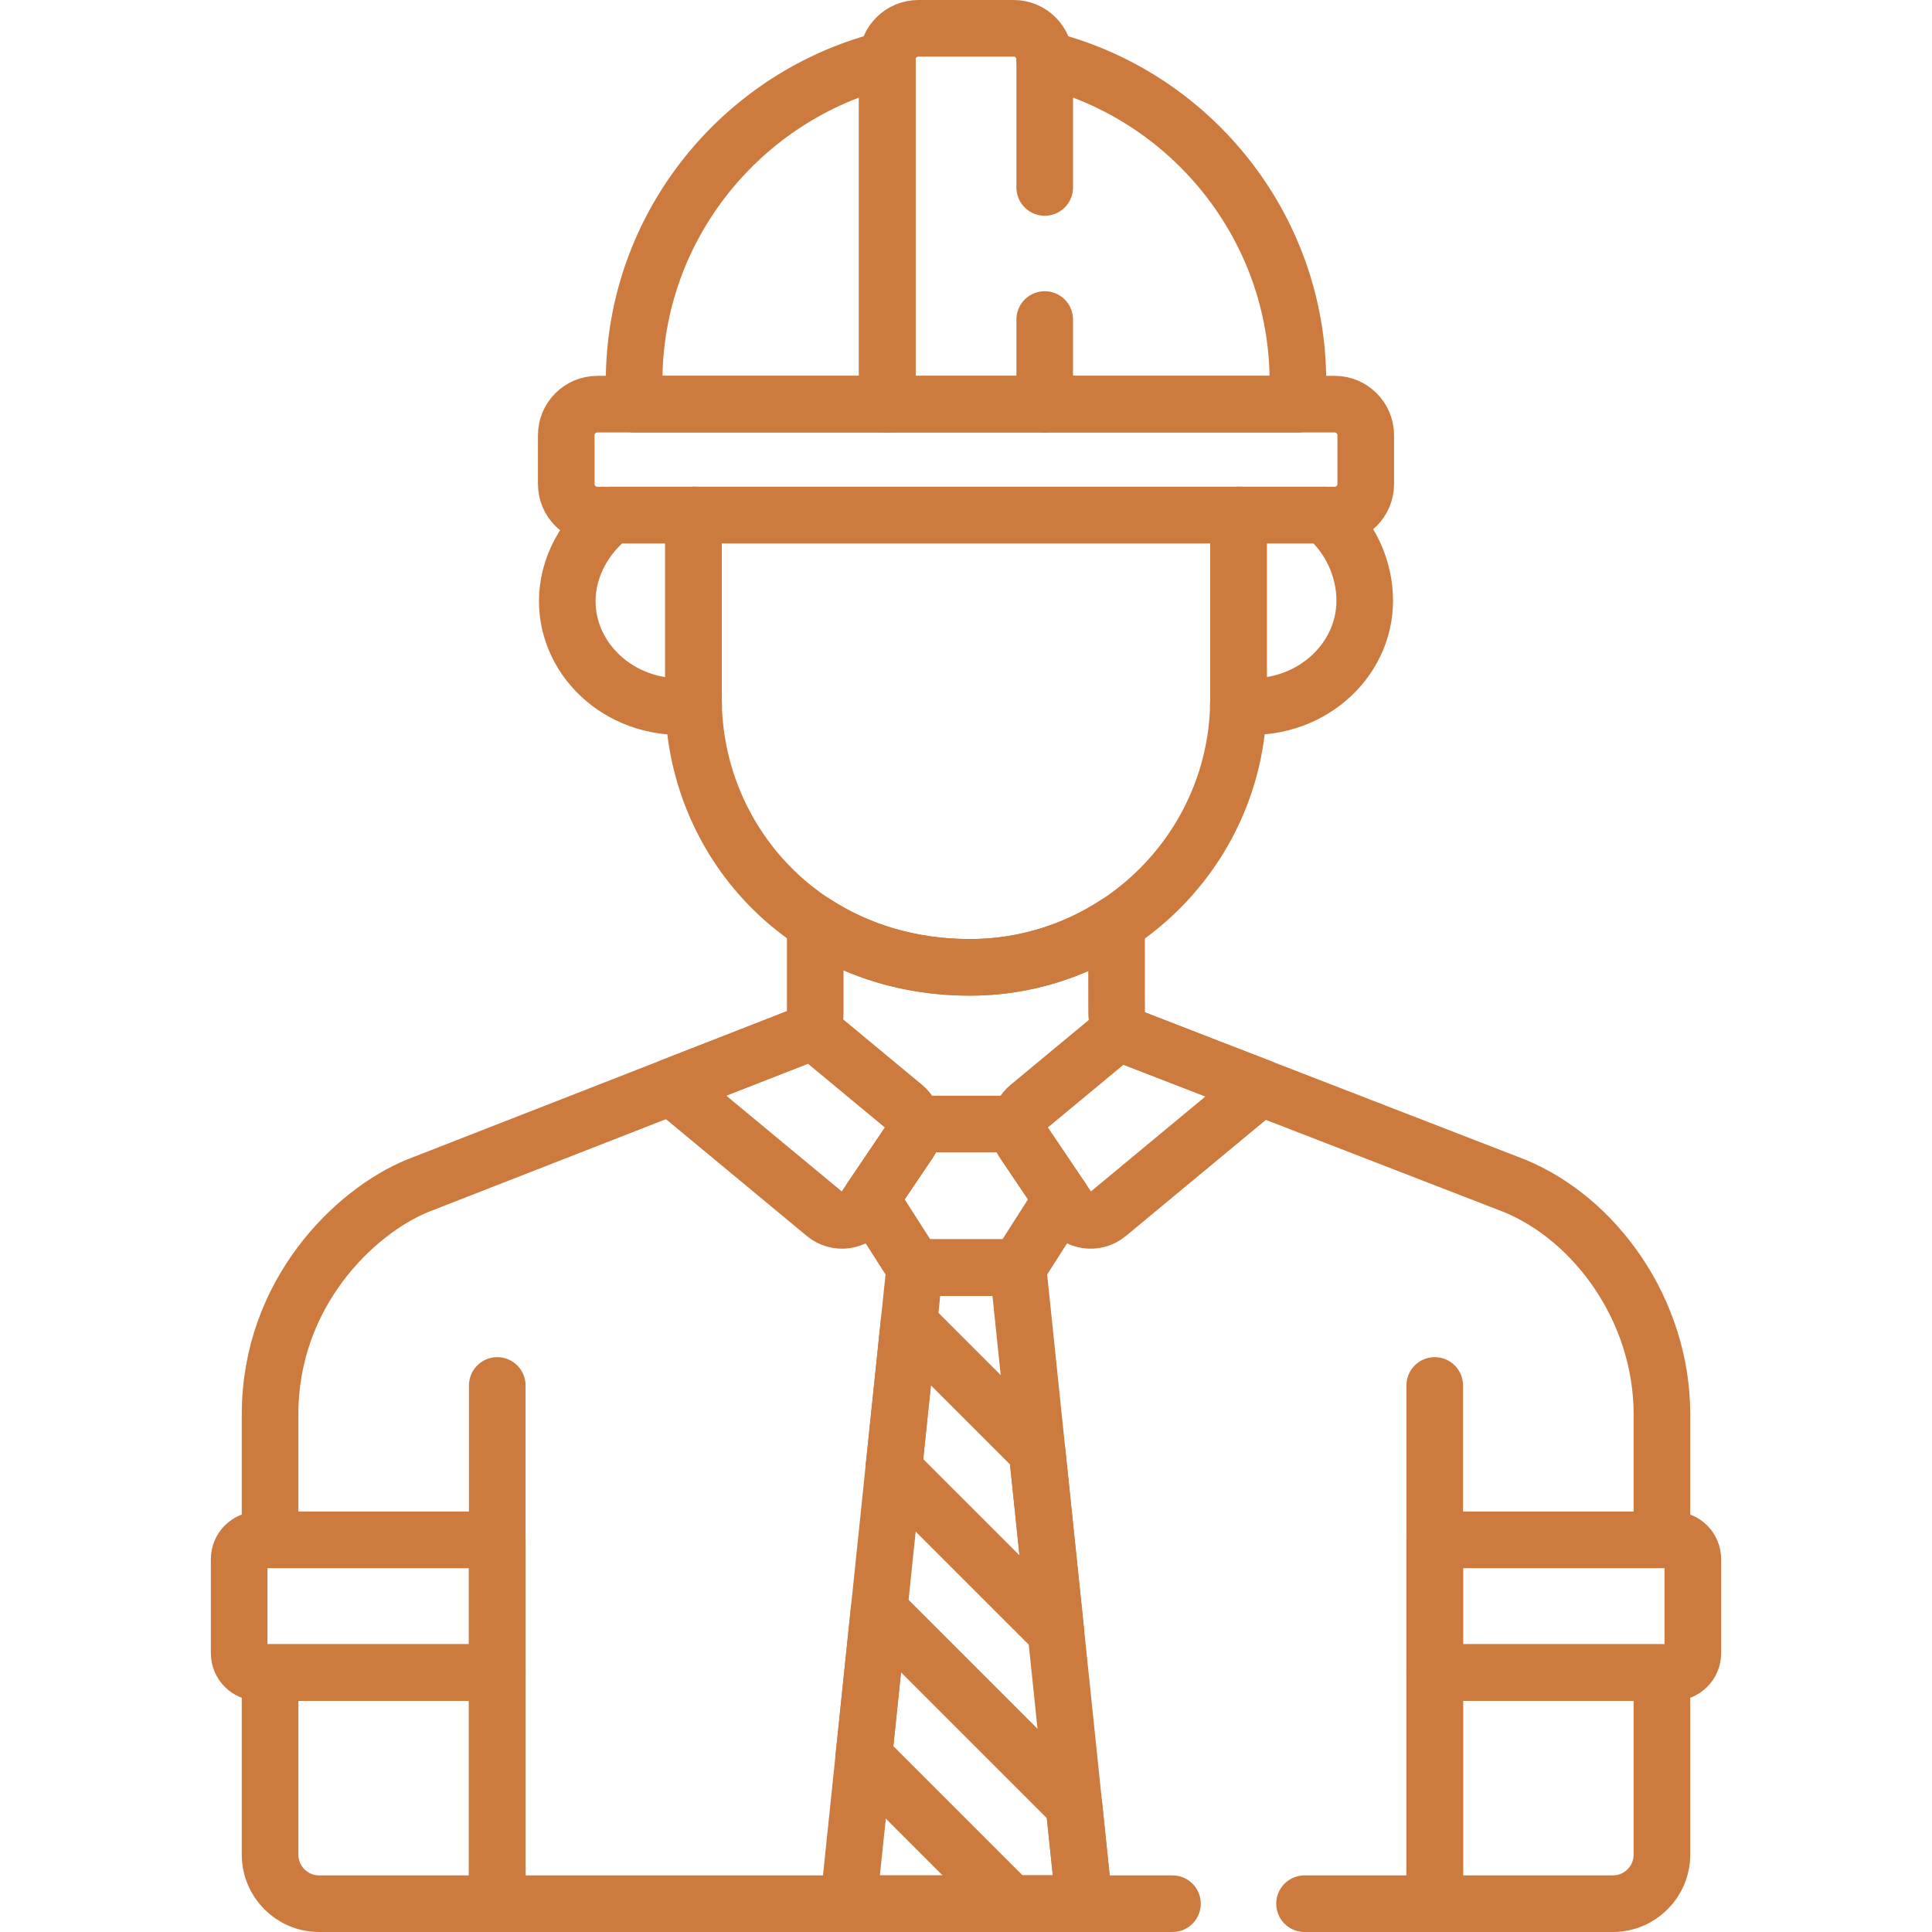
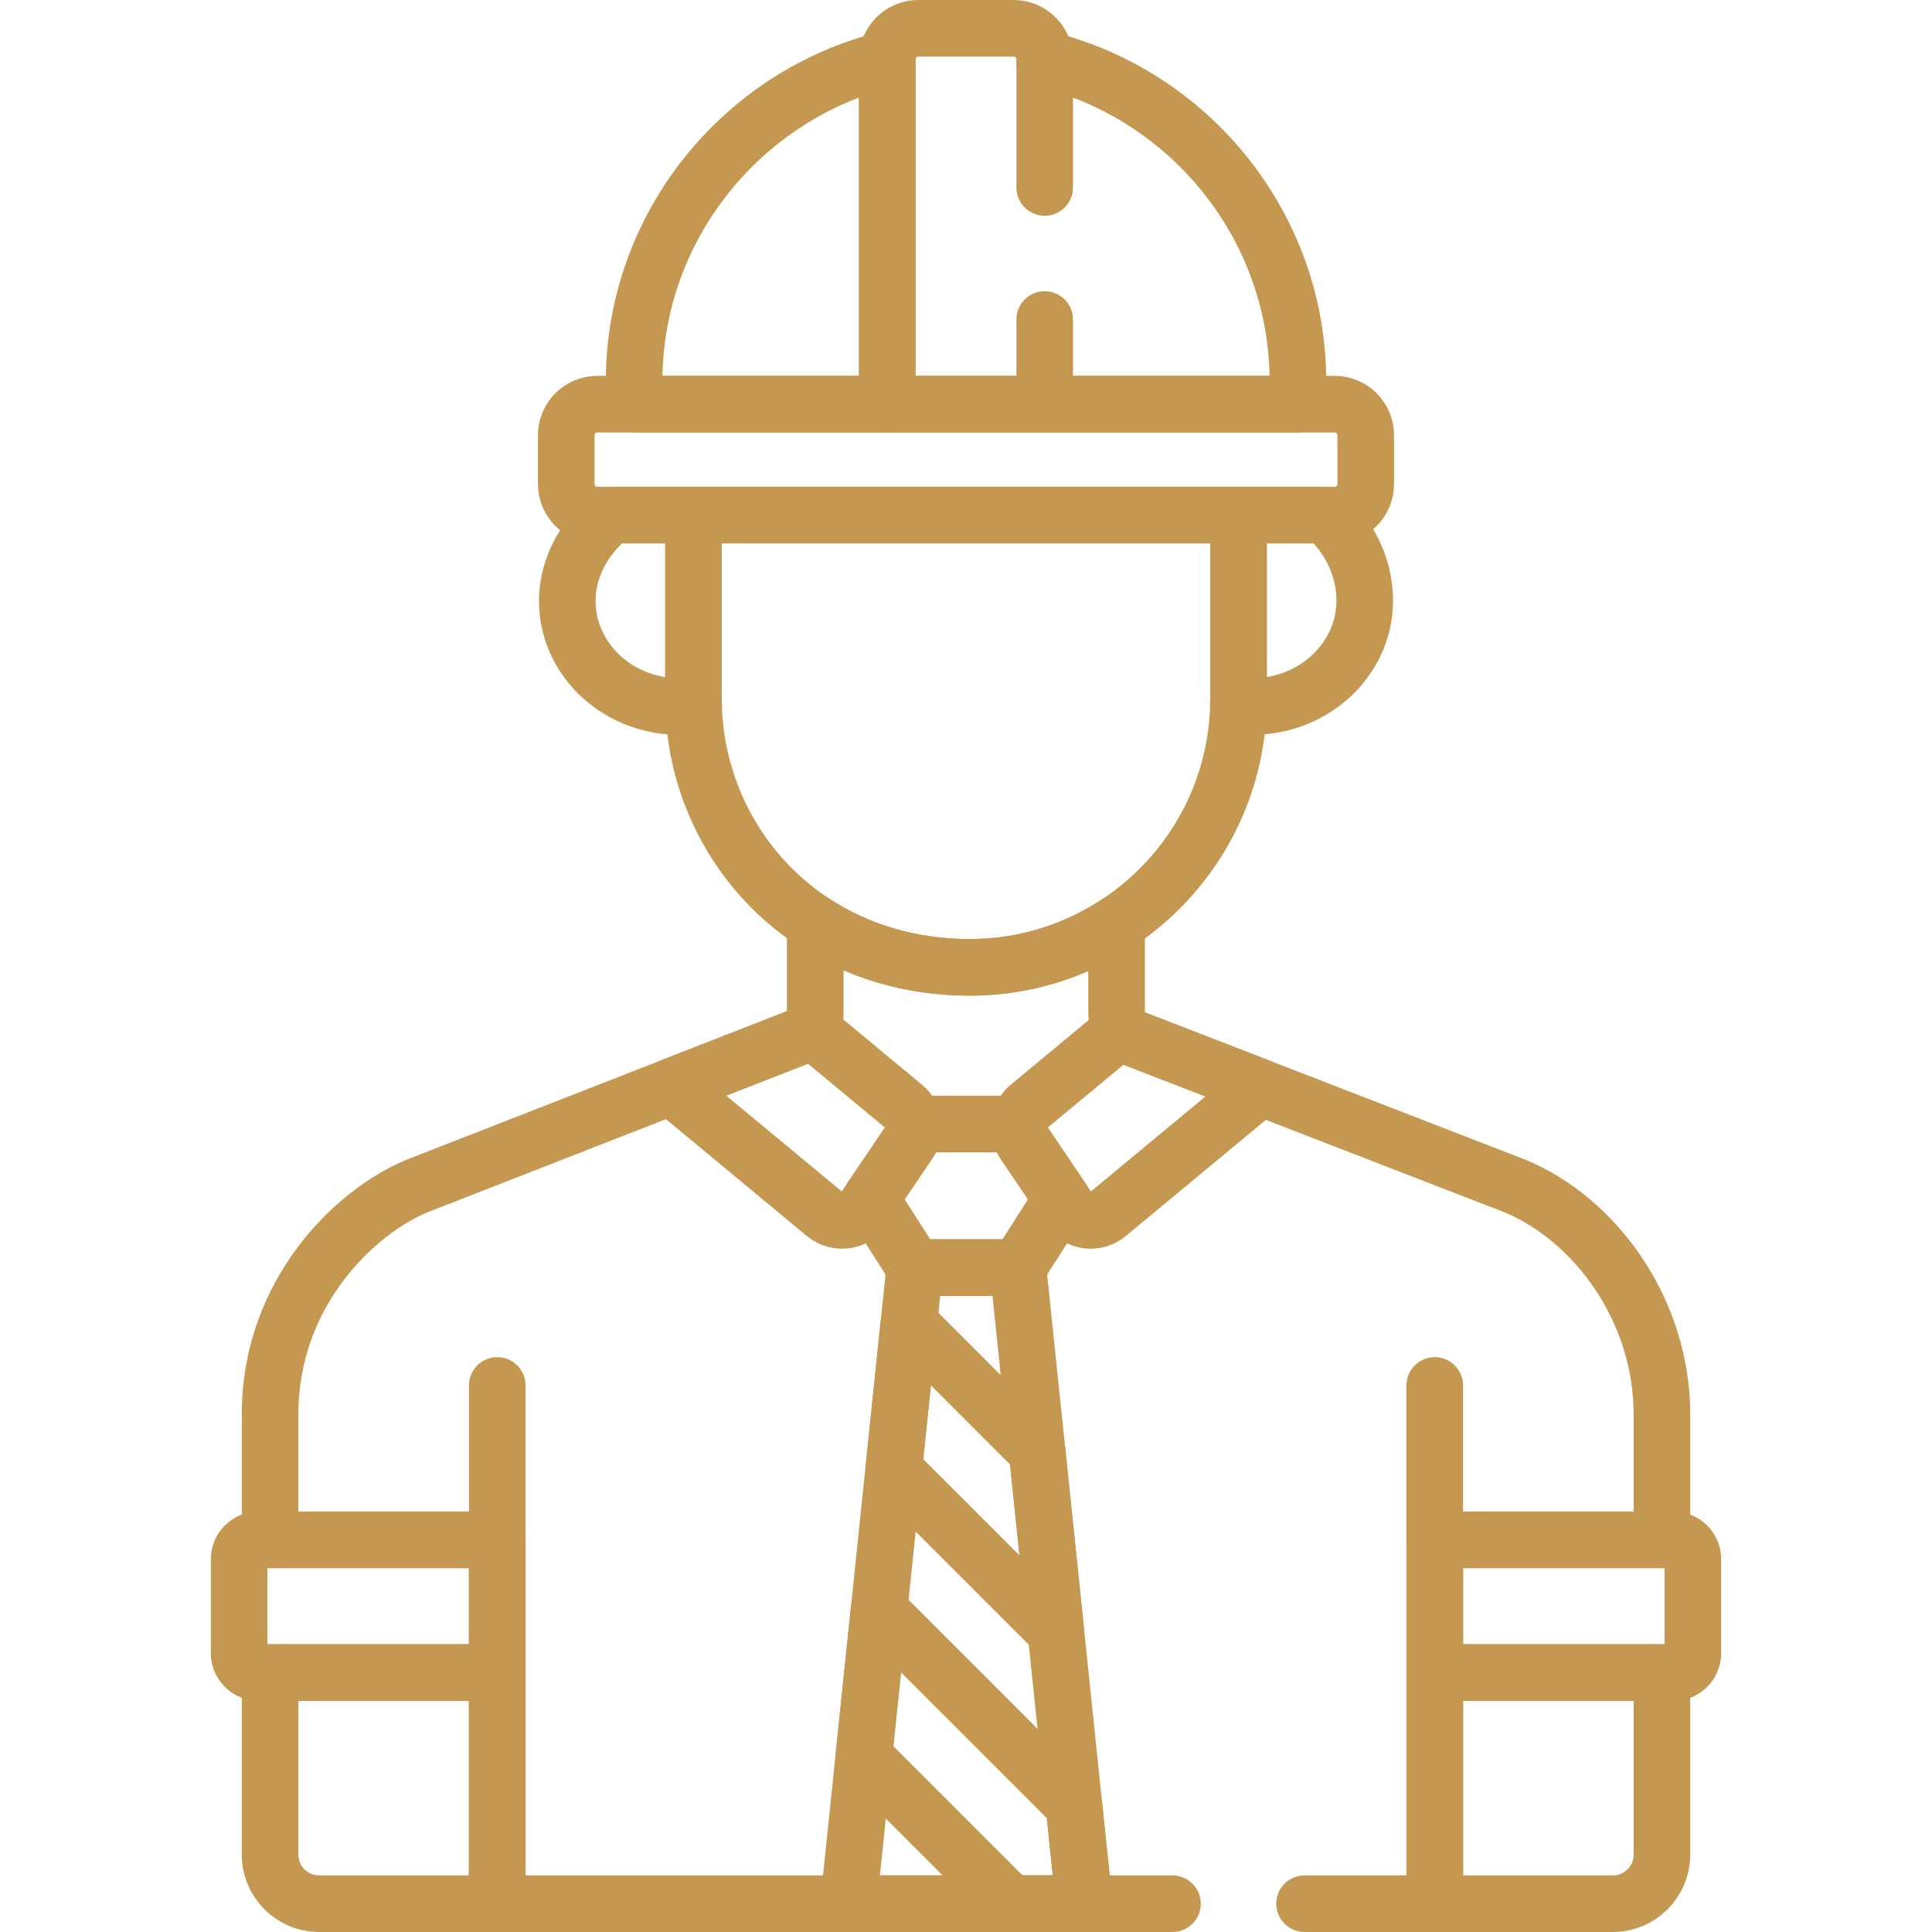
<svg xmlns="http://www.w3.org/2000/svg" version="1.1" width="512" height="512" x="0" y="0" viewBox="0 0 682.667 682.667" style="enable-background:new 0 0 512 512" xml:space="preserve">
  <g>
    <defs id="defs2287">
      <clipPath clipPathUnits="userSpaceOnUse" id="clipPath2297">
-         <path d="M 0,512 H 512 V 0 H 0 Z" id="path2295" fill="#cc7a3e" data-original="#000000" />
+         <path d="M 0,512 H 512 V 0 H 0 Z" id="path2295" fill="#C49850" data-original="#000000" />
      </clipPath>
    </defs>
    <g id="g2289" transform="matrix(1.333333,0,0,-1.333333,0,682.6667)">
      <g id="g2291">
        <g id="g2293" clip-path="url(#clipPath2297)">
          <g id="g2299" transform="translate(380.2216,9.502)">
-             <path d="M 0,0 V 135.339" style="stroke-linecap: round; stroke-linejoin: round; stroke-miterlimit: 10; stroke-dasharray: none; stroke-opacity: 1;" id="path2301" fill="none" stroke="#CC7A3E" stroke-width="15px" stroke-linecap="round" stroke-linejoin="round" stroke-miterlimit="10" stroke-dasharray="none" stroke-opacity="" data-original="#000000" />
+             <path d="M 0,0 V 135.339" style="stroke-linecap: round; stroke-linejoin: round; stroke-miterlimit: 10; stroke-dasharray: none; stroke-opacity: 1;" id="path2301" fill="none" stroke="#C49850" stroke-width="15px" stroke-linecap="round" stroke-linejoin="round" stroke-miterlimit="10" stroke-dasharray="none" stroke-opacity="" data-original="#000000" />
          </g>
          <g id="g2303" transform="translate(131.7783,144.8409)">
-             <path d="M 0,0 V -135.339" style="stroke-linecap: round; stroke-linejoin: round; stroke-miterlimit: 10; stroke-dasharray: none; stroke-opacity: 1;" id="path2305" fill="none" stroke="#CC7A3E" stroke-width="15px" stroke-linecap="round" stroke-linejoin="round" stroke-miterlimit="10" stroke-dasharray="none" stroke-opacity="" data-original="#000000" />
+             <path d="M 0,0 V -135.339" style="stroke-linecap: round; stroke-linejoin: round; stroke-miterlimit: 10; stroke-dasharray: none; stroke-opacity: 1;" id="path2305" fill="none" stroke="#C49850" stroke-width="15px" stroke-linecap="round" stroke-linejoin="round" stroke-miterlimit="10" stroke-dasharray="none" stroke-opacity="" data-original="#000000" />
          </g>
          <g id="g2307" transform="translate(283.1303,191.7154)">
-             <path d="M 0,0 C 2.354,-3.487 7.203,-4.182 10.441,-1.496 L 50.94,32.089 c -17.362,6.724 -31.734,12.29 -33.544,12.991 -1.304,0.503 -2.391,1.371 -3.188,2.45 L -10.51,27.033 c -2.817,-2.336 -3.403,-6.429 -1.355,-9.461 z" style="stroke-linecap: round; stroke-linejoin: round; stroke-miterlimit: 10; stroke-dasharray: none; stroke-opacity: 1;" id="path2309" fill="none" stroke="#CC7A3E" stroke-width="15px" stroke-linecap="round" stroke-linejoin="round" stroke-miterlimit="10" stroke-dasharray="none" stroke-opacity="" data-original="#000000" />
+             <path d="M 0,0 C 2.354,-3.487 7.203,-4.182 10.441,-1.496 L 50.94,32.089 c -17.362,6.724 -31.734,12.29 -33.544,12.991 -1.304,0.503 -2.391,1.371 -3.188,2.45 L -10.51,27.033 c -2.817,-2.336 -3.403,-6.429 -1.355,-9.461 z" style="stroke-linecap: round; stroke-linejoin: round; stroke-miterlimit: 10; stroke-dasharray: none; stroke-opacity: 1;" id="path2309" fill="none" stroke="#C49850" stroke-width="15px" stroke-linecap="round" stroke-linejoin="round" stroke-miterlimit="10" stroke-dasharray="none" stroke-opacity="" data-original="#000000" />
          </g>
          <g id="g2311" transform="translate(218.6089,190.2198)">
-             <path d="m 0,0 c 3.238,-2.686 8.087,-1.991 10.441,1.496 l 11.865,17.571 c 2.048,3.033 1.462,7.125 -1.355,9.461 l -24.84,20.598 c -0.504,-0.664 -1.11,-1.201 -1.752,-1.637 L -40.737,33.782 Z" style="stroke-linecap: round; stroke-linejoin: round; stroke-miterlimit: 10; stroke-dasharray: none; stroke-opacity: 1;" id="path2313" fill="none" stroke="#CC7A3E" stroke-width="15px" stroke-linecap="round" stroke-linejoin="round" stroke-miterlimit="10" stroke-dasharray="none" stroke-opacity="" data-original="#000000" />
+             <path d="m 0,0 c 3.238,-2.686 8.087,-1.991 10.441,1.496 l 11.865,17.571 c 2.048,3.033 1.462,7.125 -1.355,9.461 l -24.84,20.598 c -0.504,-0.664 -1.11,-1.201 -1.752,-1.637 L -40.737,33.782 Z" style="stroke-linecap: round; stroke-linejoin: round; stroke-miterlimit: 10; stroke-dasharray: none; stroke-opacity: 1;" id="path2313" fill="none" stroke="#C49850" stroke-width="15px" stroke-linecap="round" stroke-linejoin="round" stroke-miterlimit="10" stroke-dasharray="none" stroke-opacity="" data-original="#000000" />
          </g>
          <g id="g2315" transform="translate(269.7729,176.0821)">
-             <path d="M 0,0 H -27.365 L -44.912,-168.58 H 17.546 Z" style="stroke-linecap: round; stroke-linejoin: round; stroke-miterlimit: 10; stroke-dasharray: none; stroke-opacity: 1;" id="path2317" fill="none" stroke="#CC7A3E" stroke-width="15px" stroke-linecap="round" stroke-linejoin="round" stroke-miterlimit="10" stroke-dasharray="none" stroke-opacity="" data-original="#000000" />
+             <path d="M 0,0 H -27.365 L -44.912,-168.58 H 17.546 Z" style="stroke-linecap: round; stroke-linejoin: round; stroke-miterlimit: 10; stroke-dasharray: none; stroke-opacity: 1;" id="path2317" fill="none" stroke="#C49850" stroke-width="15px" stroke-linecap="round" stroke-linejoin="round" stroke-miterlimit="10" stroke-dasharray="none" stroke-opacity="" data-original="#000000" />
          </g>
          <g id="g2319" transform="translate(228.9184,46.4805)">
-             <path d="M 0,0 38.979,-38.979 H 58.4 l -2.715,26.095 -51.65,51.65 z" style="stroke-linecap: round; stroke-linejoin: round; stroke-miterlimit: 10; stroke-dasharray: none; stroke-opacity: 1;" id="path2321" fill="none" stroke="#CC7A3E" stroke-width="15px" stroke-linecap="round" stroke-linejoin="round" stroke-miterlimit="10" stroke-dasharray="none" stroke-opacity="" data-original="#000000" />
+             <path d="M 0,0 38.979,-38.979 H 58.4 l -2.715,26.095 -51.65,51.65 z" style="stroke-linecap: round; stroke-linejoin: round; stroke-miterlimit: 10; stroke-dasharray: none; stroke-opacity: 1;" id="path2321" fill="none" stroke="#C49850" stroke-width="15px" stroke-linecap="round" stroke-linejoin="round" stroke-miterlimit="10" stroke-dasharray="none" stroke-opacity="" data-original="#000000" />
          </g>
          <g id="g2323" transform="translate(236.8354,122.5455)">
-             <path d="M 0,0 42.983,-42.983 38.011,4.79 4.035,38.766 Z" style="stroke-linecap: round; stroke-linejoin: round; stroke-miterlimit: 10; stroke-dasharray: none; stroke-opacity: 1;" id="path2325" fill="none" stroke="#CC7A3E" stroke-width="15px" stroke-linecap="round" stroke-linejoin="round" stroke-miterlimit="10" stroke-dasharray="none" stroke-opacity="" data-original="#000000" />
+             <path d="M 0,0 42.983,-42.983 38.011,4.79 4.035,38.766 Z" style="stroke-linecap: round; stroke-linejoin: round; stroke-miterlimit: 10; stroke-dasharray: none; stroke-opacity: 1;" id="path2325" fill="none" stroke="#C49850" stroke-width="15px" stroke-linecap="round" stroke-linejoin="round" stroke-miterlimit="10" stroke-dasharray="none" stroke-opacity="" data-original="#000000" />
          </g>
          <g id="g2327" transform="translate(271.2651,209.2871)">
-             <path d="M 0,0 C -0.991,1.468 -1.36,3.183 -1.163,4.828 H -29.187 C -28.99,3.183 -29.359,1.468 -30.35,0 l -10.14,-15.017 11.633,-18.188 h 27.365 l 11.632,18.188 z" style="stroke-linecap: round; stroke-linejoin: round; stroke-miterlimit: 10; stroke-dasharray: none; stroke-opacity: 1;" id="path2329" fill="none" stroke="#CC7A3E" stroke-width="15px" stroke-linecap="round" stroke-linejoin="round" stroke-miterlimit="10" stroke-dasharray="none" stroke-opacity="" data-original="#000000" />
+             <path d="M 0,0 C -0.991,1.468 -1.36,3.183 -1.163,4.828 H -29.187 C -28.99,3.183 -29.359,1.468 -30.35,0 l -10.14,-15.017 11.633,-18.188 h 27.365 l 11.632,18.188 z" style="stroke-linecap: round; stroke-linejoin: round; stroke-miterlimit: 10; stroke-dasharray: none; stroke-opacity: 1;" id="path2329" fill="none" stroke="#C49850" stroke-width="15px" stroke-linecap="round" stroke-linejoin="round" stroke-miterlimit="10" stroke-dasharray="none" stroke-opacity="" data-original="#000000" />
          </g>
          <g id="g2331" transform="translate(353.7046,404.8926)">
-             <path d="m 0,0 h -195.409 c -4.547,0 -8.233,-3.686 -8.233,-8.232 v -12.925 c 0,-4.547 3.686,-8.233 8.233,-8.233 H 0 c 4.547,0 8.232,3.686 8.232,8.233 V -8.232 C 8.232,-3.686 4.547,0 0,0 Z" style="stroke-linecap: round; stroke-linejoin: round; stroke-miterlimit: 10; stroke-dasharray: none; stroke-opacity: 1;" id="path2333" fill="none" stroke="#CC7A3E" stroke-width="15px" stroke-linecap="round" stroke-linejoin="round" stroke-miterlimit="10" stroke-dasharray="none" stroke-opacity="" data-original="#000000" />
+             <path d="m 0,0 h -195.409 c -4.547,0 -8.233,-3.686 -8.233,-8.232 v -12.925 c 0,-4.547 3.686,-8.233 8.233,-8.233 H 0 c 4.547,0 8.232,3.686 8.232,8.233 V -8.232 C 8.232,-3.686 4.547,0 0,0 Z" style="stroke-linecap: round; stroke-linejoin: round; stroke-miterlimit: 10; stroke-dasharray: none; stroke-opacity: 1;" id="path2333" fill="none" stroke="#C49850" stroke-width="15px" stroke-linecap="round" stroke-linejoin="round" stroke-miterlimit="10" stroke-dasharray="none" stroke-opacity="" data-original="#000000" />
          </g>
          <g id="g2335" transform="translate(276.8613,404.8926)">
-             <path d="m 0,0 h 67.097 v 5.985 c 0,41.196 -28.704,76.008 -67.099,85.436 C -0.002,91.405 0,91.389 0,91.373" style="stroke-linecap: round; stroke-linejoin: round; stroke-miterlimit: 10; stroke-dasharray: none; stroke-opacity: 1;" id="path2337" fill="none" stroke="#CC7A3E" stroke-width="15px" stroke-linecap="round" stroke-linejoin="round" stroke-miterlimit="10" stroke-dasharray="none" stroke-opacity="" data-original="#000000" />
+             <path d="m 0,0 h 67.097 v 5.985 c 0,41.196 -28.704,76.008 -67.099,85.436 C -0.002,91.405 0,91.389 0,91.373" style="stroke-linecap: round; stroke-linejoin: round; stroke-miterlimit: 10; stroke-dasharray: none; stroke-opacity: 1;" id="path2337" fill="none" stroke="#C49850" stroke-width="15px" stroke-linecap="round" stroke-linejoin="round" stroke-miterlimit="10" stroke-dasharray="none" stroke-opacity="" data-original="#000000" />
          </g>
          <g id="g2339" transform="translate(235.1387,404.8926)">
-             <path d="m 0,0 v 91.373 c 0,0.016 0.002,0.032 0.002,0.049 C -38.392,81.993 -67.097,47.182 -67.097,5.985 V 0 Z" style="stroke-linecap: round; stroke-linejoin: round; stroke-miterlimit: 10; stroke-dasharray: none; stroke-opacity: 1;" id="path2341" fill="none" stroke="#CC7A3E" stroke-width="15px" stroke-linecap="round" stroke-linejoin="round" stroke-miterlimit="10" stroke-dasharray="none" stroke-opacity="" data-original="#000000" />
+             <path d="m 0,0 v 91.373 c 0,0.016 0.002,0.032 0.002,0.049 C -38.392,81.993 -67.097,47.182 -67.097,5.985 V 0 Z" style="stroke-linecap: round; stroke-linejoin: round; stroke-miterlimit: 10; stroke-dasharray: none; stroke-opacity: 1;" id="path2341" fill="none" stroke="#C49850" stroke-width="15px" stroke-linecap="round" stroke-linejoin="round" stroke-miterlimit="10" stroke-dasharray="none" stroke-opacity="" data-original="#000000" />
          </g>
          <g id="g2343" transform="translate(351.0332,375.503)">
-             <path d="m 0,0 h -22.816 v -48.675 c 0,-0.634 -0.032,-1.26 -0.048,-1.889 18.319,-1.949 33.5,11.468 33.5,27.869 C 10.636,-13.892 6.564,-5.491 0,0 Z" style="stroke-linecap: round; stroke-linejoin: round; stroke-miterlimit: 10; stroke-dasharray: none; stroke-opacity: 1;" id="path2345" fill="none" stroke="#CC7A3E" stroke-width="15px" stroke-linecap="round" stroke-linejoin="round" stroke-miterlimit="10" stroke-dasharray="none" stroke-opacity="" data-original="#000000" />
+             <path d="m 0,0 h -22.816 v -48.675 c 0,-0.634 -0.032,-1.26 -0.048,-1.889 18.319,-1.949 33.5,11.468 33.5,27.869 C 10.636,-13.892 6.564,-5.491 0,0 Z" style="stroke-linecap: round; stroke-linejoin: round; stroke-miterlimit: 10; stroke-dasharray: none; stroke-opacity: 1;" id="path2345" fill="none" stroke="#C49850" stroke-width="15px" stroke-linecap="round" stroke-linejoin="round" stroke-miterlimit="10" stroke-dasharray="none" stroke-opacity="" data-original="#000000" />
          </g>
          <g id="g2347" transform="translate(183.7832,375.503)">
-             <path d="m 0,0 v -48.675 c 0,-37.205 29.151,-71.186 73.247,-71.186 39.252,0 71.187,31.935 71.187,71.186 V 0 Z" style="stroke-linecap: round; stroke-linejoin: round; stroke-miterlimit: 10; stroke-dasharray: none; stroke-opacity: 1;" id="path2349" fill="none" stroke="#CC7A3E" stroke-width="15px" stroke-linecap="round" stroke-linejoin="round" stroke-miterlimit="10" stroke-dasharray="none" stroke-opacity="" data-original="#000000" />
+             <path d="m 0,0 v -48.675 c 0,-37.205 29.151,-71.186 73.247,-71.186 39.252,0 71.187,31.935 71.187,71.186 V 0 Z" style="stroke-linecap: round; stroke-linejoin: round; stroke-miterlimit: 10; stroke-dasharray: none; stroke-opacity: 1;" id="path2349" fill="none" stroke="#C49850" stroke-width="15px" stroke-linecap="round" stroke-linejoin="round" stroke-miterlimit="10" stroke-dasharray="none" stroke-opacity="" data-original="#000000" />
          </g>
          <g id="g2351" transform="translate(183.7832,375.503)">
-             <path d="m 0,0 h -21.654 c -6.971,-5.338 -11.798,-13.732 -11.798,-22.79 0,-16.358 15.161,-29.777 33.498,-27.764 C 0.029,-49.928 0,-49.303 0,-48.675 Z" style="stroke-linecap: round; stroke-linejoin: round; stroke-miterlimit: 10; stroke-dasharray: none; stroke-opacity: 1;" id="path2353" fill="none" stroke="#CC7A3E" stroke-width="15px" stroke-linecap="round" stroke-linejoin="round" stroke-miterlimit="10" stroke-dasharray="none" stroke-opacity="" data-original="#000000" />
+             <path d="m 0,0 h -21.654 c -6.971,-5.338 -11.798,-13.732 -11.798,-22.79 0,-16.358 15.161,-29.777 33.498,-27.764 C 0.029,-49.928 0,-49.303 0,-48.675 Z" style="stroke-linecap: round; stroke-linejoin: round; stroke-miterlimit: 10; stroke-dasharray: none; stroke-opacity: 1;" id="path2353" fill="none" stroke="#C49850" stroke-width="15px" stroke-linecap="round" stroke-linejoin="round" stroke-miterlimit="10" stroke-dasharray="none" stroke-opacity="" data-original="#000000" />
          </g>
          <g id="g2355" transform="translate(443.4966,103.9297)">
-             <path d="M 0,0 H -63.275 V -35.167 H 0 c 2.831,0 5.125,2.295 5.125,5.125 V -5.125 C 5.125,-2.294 2.831,0 0,0 Z" style="stroke-linecap: round; stroke-linejoin: round; stroke-miterlimit: 10; stroke-dasharray: none; stroke-opacity: 1;" id="path2357" fill="none" stroke="#CC7A3E" stroke-width="15px" stroke-linecap="round" stroke-linejoin="round" stroke-miterlimit="10" stroke-dasharray="none" stroke-opacity="" data-original="#000000" />
+             <path d="M 0,0 H -63.275 V -35.167 H 0 c 2.831,0 5.125,2.295 5.125,5.125 V -5.125 C 5.125,-2.294 2.831,0 0,0 Z" style="stroke-linecap: round; stroke-linejoin: round; stroke-miterlimit: 10; stroke-dasharray: none; stroke-opacity: 1;" id="path2357" fill="none" stroke="#C49850" stroke-width="15px" stroke-linecap="round" stroke-linejoin="round" stroke-miterlimit="10" stroke-dasharray="none" stroke-opacity="" data-original="#000000" />
          </g>
          <g id="g2359" transform="translate(68.5034,103.9297)">
-             <path d="M 0,0 H 63.275 V -35.167 H 0 c -2.831,0 -5.125,2.295 -5.125,5.125 V -5.125 C -5.125,-2.294 -2.831,0 0,0 Z" style="stroke-linecap: round; stroke-linejoin: round; stroke-miterlimit: 10; stroke-dasharray: none; stroke-opacity: 1;" id="path2361" fill="none" stroke="#CC7A3E" stroke-width="15px" stroke-linecap="round" stroke-linejoin="round" stroke-miterlimit="10" stroke-dasharray="none" stroke-opacity="" data-original="#000000" />
+             <path d="M 0,0 H 63.275 V -35.167 H 0 c -2.831,0 -5.125,2.295 -5.125,5.125 V -5.125 C -5.125,-2.294 -2.831,0 0,0 Z" style="stroke-linecap: round; stroke-linejoin: round; stroke-miterlimit: 10; stroke-dasharray: none; stroke-opacity: 1;" id="path2361" fill="none" stroke="#C49850" stroke-width="15px" stroke-linecap="round" stroke-linejoin="round" stroke-miterlimit="10" stroke-dasharray="none" stroke-opacity="" data-original="#000000" />
          </g>
          <g id="g2363" transform="translate(131.7783,68.7632)">
-             <path d="m 0,0 h -60.208 v -48.252 c 0,-7.185 5.825,-13.009 13.009,-13.009 H 0 Z" style="stroke-linecap: round; stroke-linejoin: round; stroke-miterlimit: 10; stroke-dasharray: none; stroke-opacity: 1;" id="path2365" fill="none" stroke="#CC7A3E" stroke-width="15px" stroke-linecap="round" stroke-linejoin="round" stroke-miterlimit="10" stroke-dasharray="none" stroke-opacity="" data-original="#000000" />
+             <path d="m 0,0 h -60.208 v -48.252 c 0,-7.185 5.825,-13.009 13.009,-13.009 H 0 Z" style="stroke-linecap: round; stroke-linejoin: round; stroke-miterlimit: 10; stroke-dasharray: none; stroke-opacity: 1;" id="path2365" fill="none" stroke="#C49850" stroke-width="15px" stroke-linecap="round" stroke-linejoin="round" stroke-miterlimit="10" stroke-dasharray="none" stroke-opacity="" data-original="#000000" />
          </g>
          <g id="g2367" transform="translate(380.2216,7.502)">
-             <path d="m 0,0 h 47.199 c 7.185,0 13.009,5.824 13.009,13.009 V 61.261 H 0 Z" style="stroke-linecap: round; stroke-linejoin: round; stroke-miterlimit: 10; stroke-dasharray: none; stroke-opacity: 1;" id="path2369" fill="none" stroke="#CC7A3E" stroke-width="15px" stroke-linecap="round" stroke-linejoin="round" stroke-miterlimit="10" stroke-dasharray="none" stroke-opacity="" data-original="#000000" />
+             <path d="m 0,0 h 47.199 c 7.185,0 13.009,5.824 13.009,13.009 V 61.261 H 0 Z" style="stroke-linecap: round; stroke-linejoin: round; stroke-miterlimit: 10; stroke-dasharray: none; stroke-opacity: 1;" id="path2369" fill="none" stroke="#C49850" stroke-width="15px" stroke-linecap="round" stroke-linejoin="round" stroke-miterlimit="10" stroke-dasharray="none" stroke-opacity="" data-original="#000000" />
          </g>
          <g id="g2371" transform="translate(345.7168,7.502)">
-             <path d="m 0,0 h 34.505 v 96.428 h 60.208 v 33.25 c 0,27.62 -17.683,51.763 -39.038,60.552 -4.857,1.881 -96.116,37.224 -100.865,39.063 -2.766,1.069 -4.604,3.731 -4.613,6.713 l -0.019,23.725 c -11.184,-7.318 -24.531,-11.59 -38.865,-11.59 -15.805,0 -29.675,4.382 -40.987,11.697 l 0.001,-23.788 c 0,-2.974 -1.43,-4.726 -3.076,-5.843 L -235.107,190.23 c -16.691,-6.869 -39.039,-28.481 -39.039,-60.552 v -33.25 h 60.208 V 0 H -35" style="stroke-linecap: round; stroke-linejoin: round; stroke-miterlimit: 10; stroke-dasharray: none; stroke-opacity: 1;" id="path2373" fill="none" stroke="#CC7A3E" stroke-width="15px" stroke-linecap="round" stroke-linejoin="round" stroke-miterlimit="10" stroke-dasharray="none" stroke-opacity="" data-original="#000000" />
+             <path d="m 0,0 h 34.505 v 96.428 h 60.208 v 33.25 c 0,27.62 -17.683,51.763 -39.038,60.552 -4.857,1.881 -96.116,37.224 -100.865,39.063 -2.766,1.069 -4.604,3.731 -4.613,6.713 l -0.019,23.725 c -11.184,-7.318 -24.531,-11.59 -38.865,-11.59 -15.805,0 -29.675,4.382 -40.987,11.697 l 0.001,-23.788 c 0,-2.974 -1.43,-4.726 -3.076,-5.843 L -235.107,190.23 c -16.691,-6.869 -39.039,-28.481 -39.039,-60.552 v -33.25 h 60.208 V 0 H -35" style="stroke-linecap: round; stroke-linejoin: round; stroke-miterlimit: 10; stroke-dasharray: none; stroke-opacity: 1;" id="path2373" fill="none" stroke="#C49850" stroke-width="15px" stroke-linecap="round" stroke-linejoin="round" stroke-miterlimit="10" stroke-dasharray="none" stroke-opacity="" data-original="#000000" />
          </g>
          <g id="g2375" transform="translate(276.8613,462.3228)">
-             <path d="m 0,0 v 33.942 c 0,4.547 -3.686,8.233 -8.233,8.233 H -33.49 c -4.547,0 -8.233,-3.686 -8.233,-8.233 V -57.43 H 0 V -35" style="stroke-linecap: round; stroke-linejoin: round; stroke-miterlimit: 10; stroke-dasharray: none; stroke-opacity: 1;" id="path2377" fill="none" stroke="#CC7A3E" stroke-width="15px" stroke-linecap="round" stroke-linejoin="round" stroke-miterlimit="10" stroke-dasharray="none" stroke-opacity="" data-original="#000000" />
+             <path d="m 0,0 v 33.942 c 0,4.547 -3.686,8.233 -8.233,8.233 H -33.49 c -4.547,0 -8.233,-3.686 -8.233,-8.233 V -57.43 H 0 V -35" style="stroke-linecap: round; stroke-linejoin: round; stroke-miterlimit: 10; stroke-dasharray: none; stroke-opacity: 1;" id="path2377" fill="none" stroke="#C49850" stroke-width="15px" stroke-linecap="round" stroke-linejoin="round" stroke-miterlimit="10" stroke-dasharray="none" stroke-opacity="" data-original="#000000" />
          </g>
        </g>
      </g>
    </g>
  </g>
</svg>
